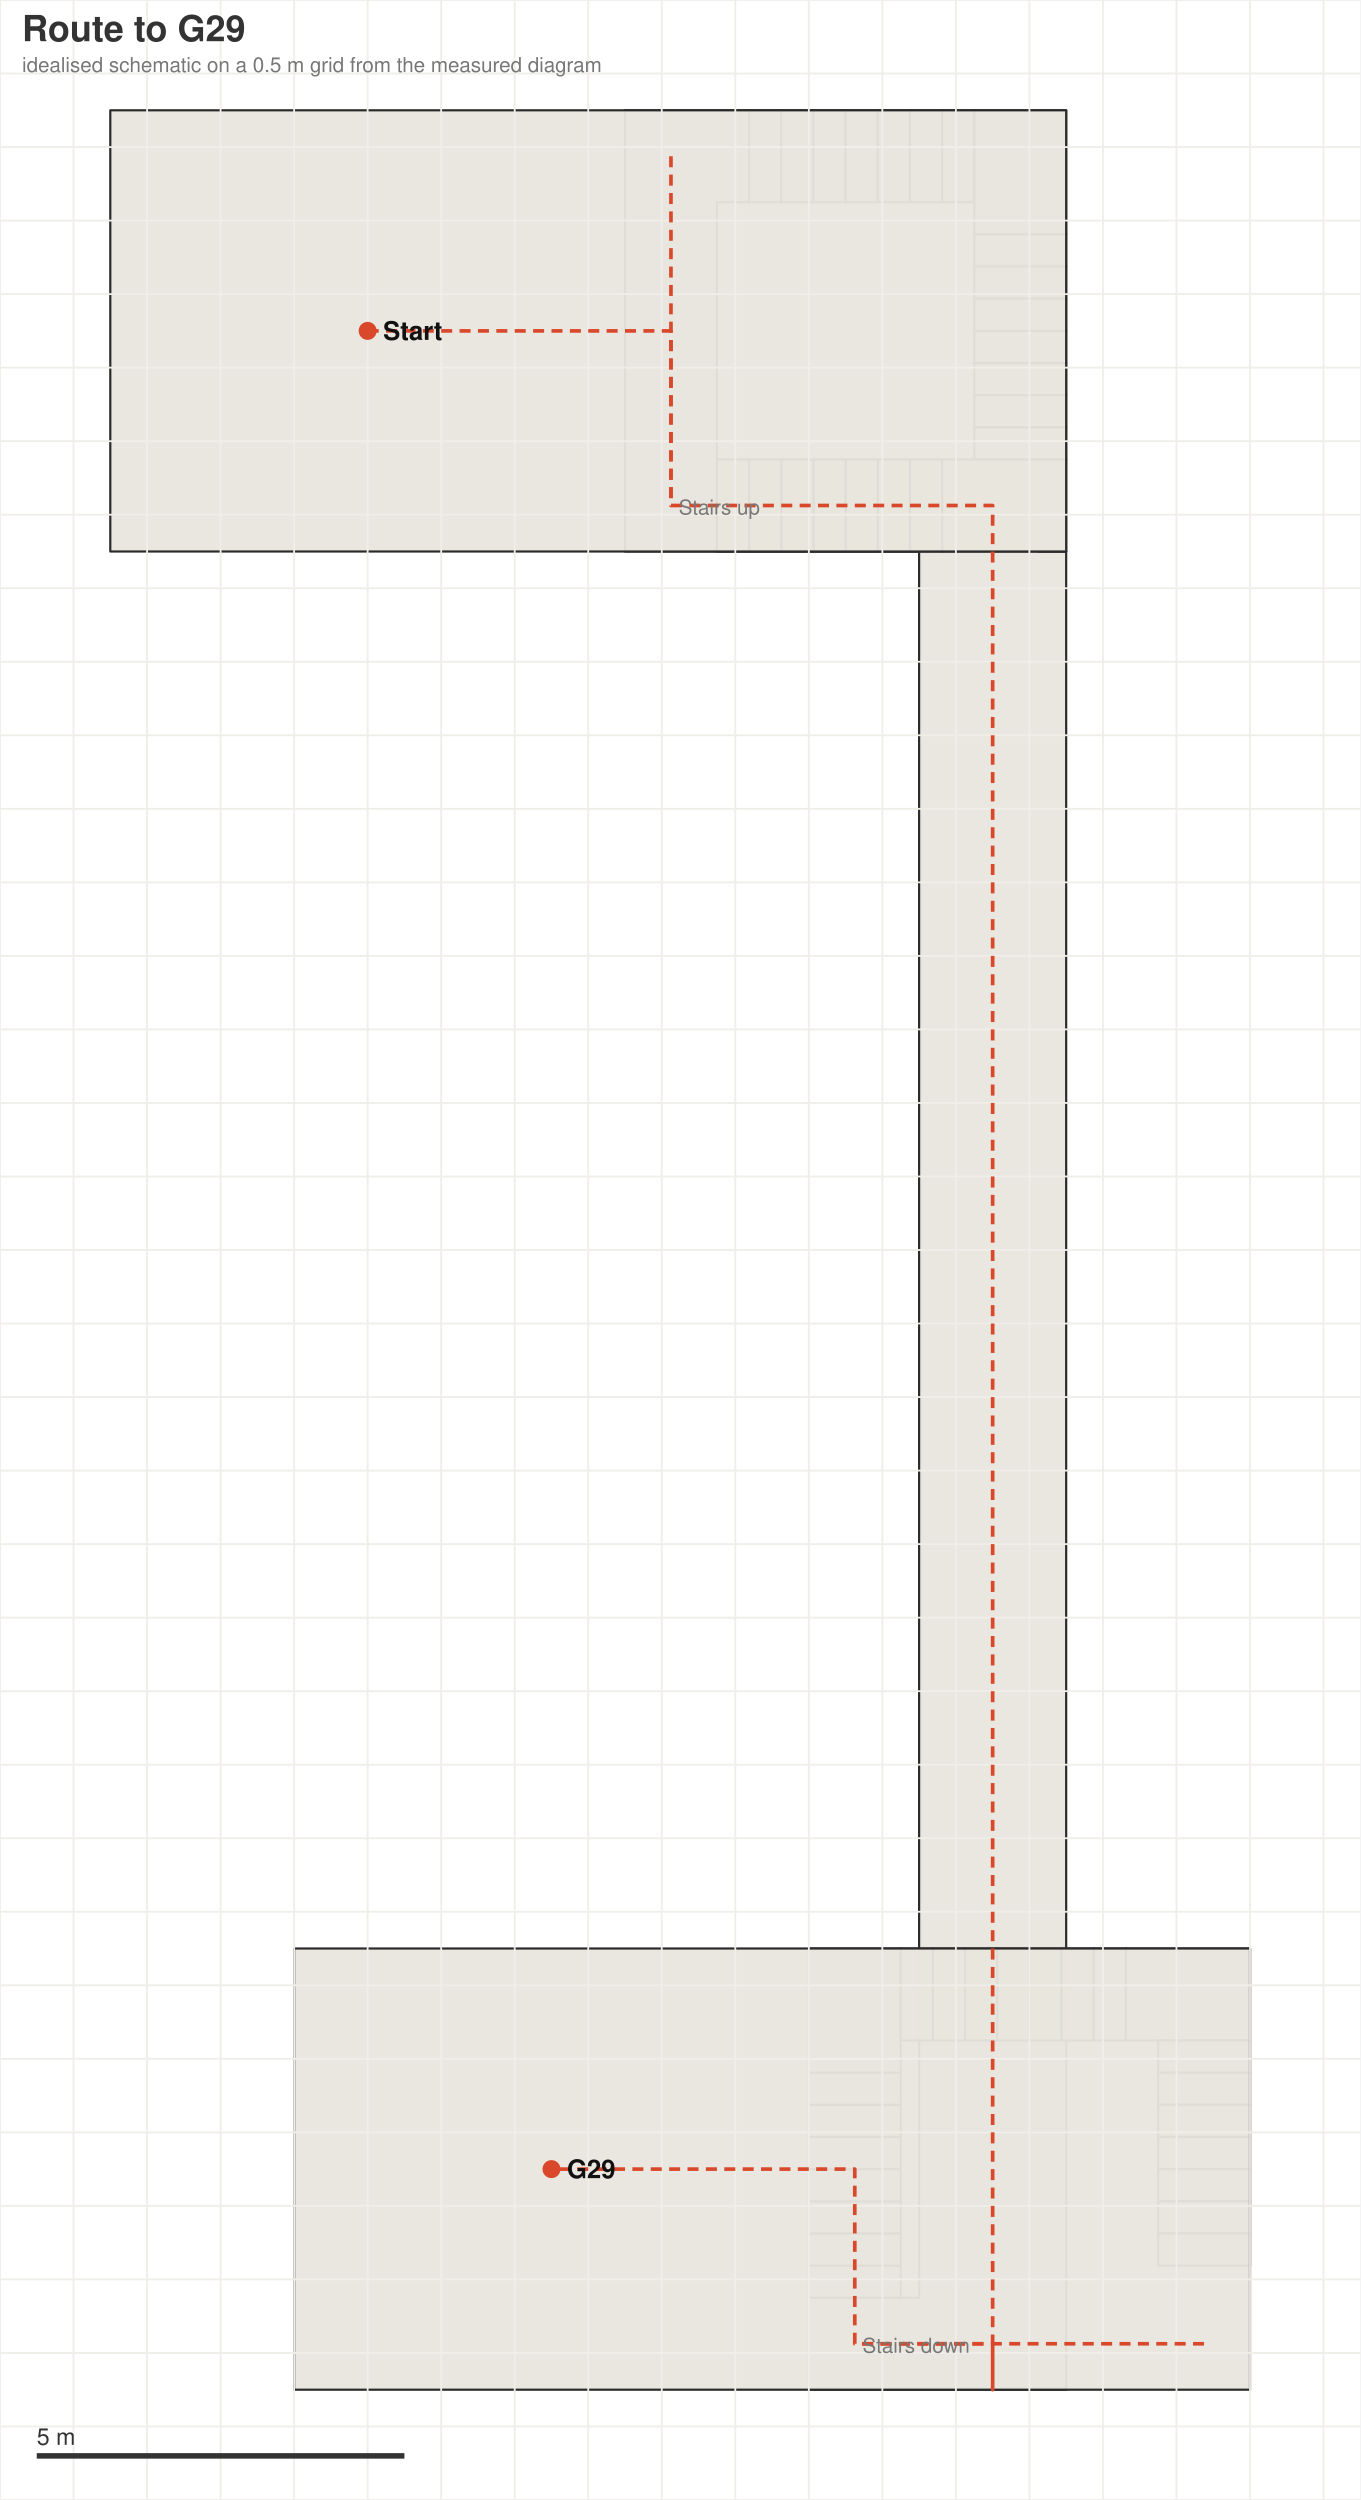
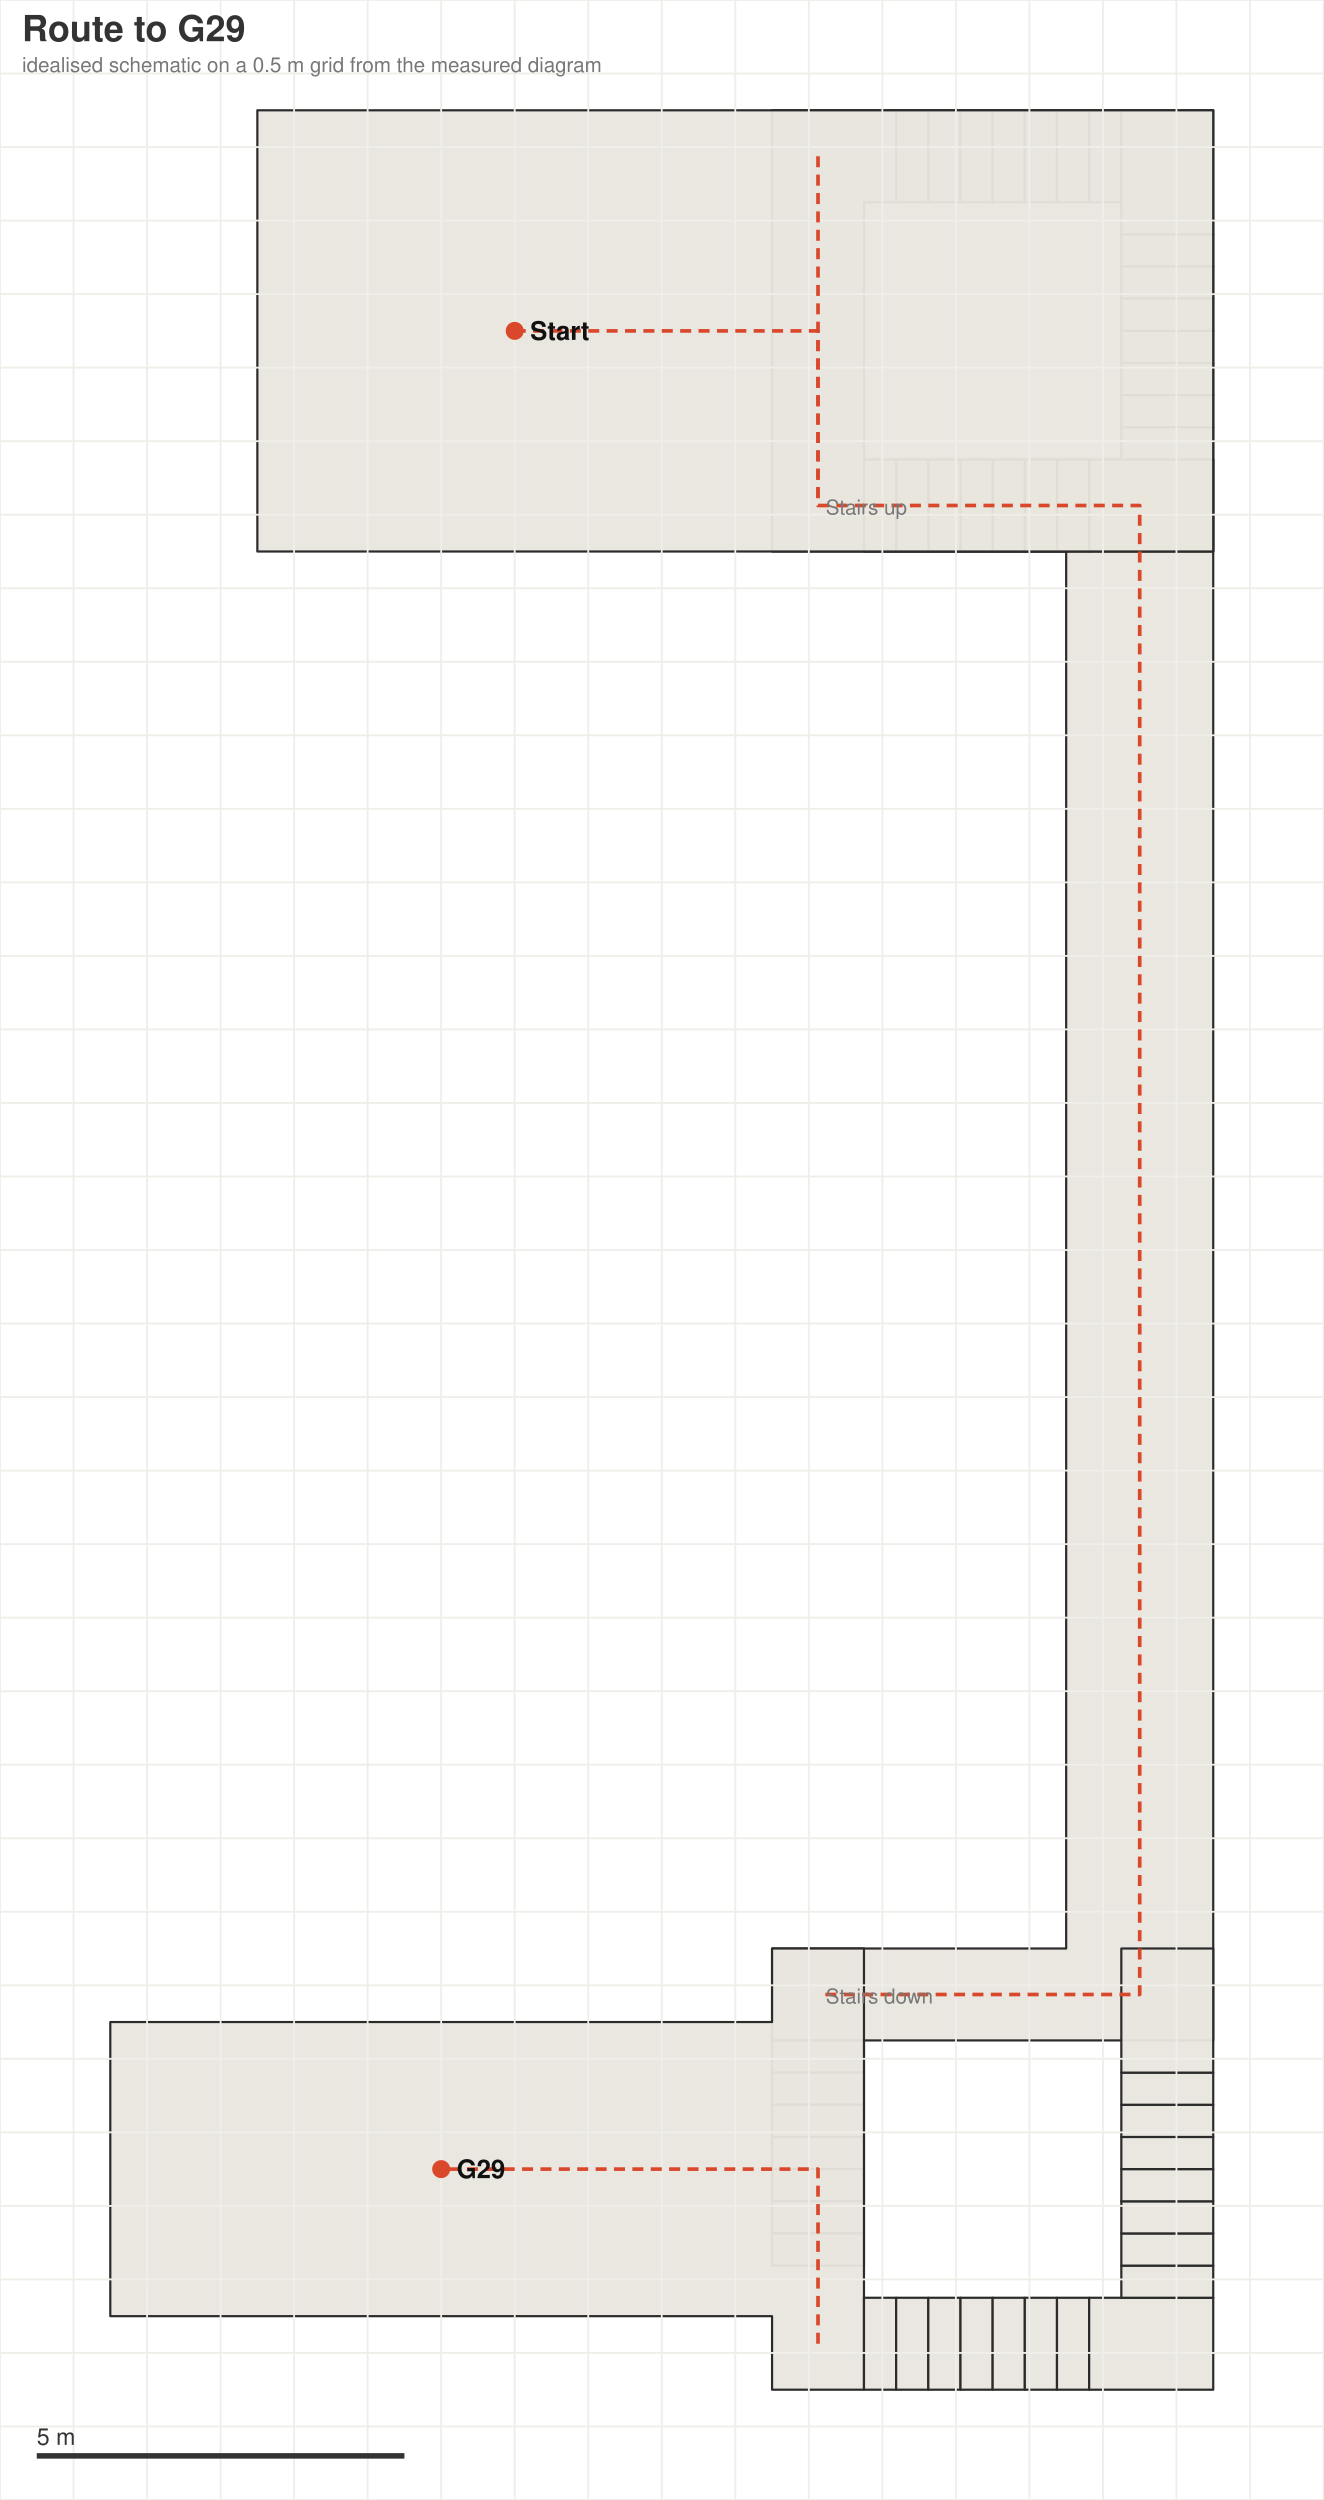
- <svg xmlns="http://www.w3.org/2000/svg" width="740" height="1360" viewBox="0 0 740.0 1360.0" font-family="Helvetica, Arial, sans-serif">
+ <svg xmlns="http://www.w3.org/2000/svg" width="720" height="1360" viewBox="0 0 720.0 1360.0" font-family="Helvetica, Arial, sans-serif">
  <rect width="100%" height="100%" fill="white" />
-   <path d="M 340,300 L 500,300 L 500,1250 L 440,1250 L 440,1300 L 580,1300 L 580,300 L 565,300 L 565,250 L 390,250 L 390,110 L 407.5,110 L 407.5,60 L 340,60 Z" fill="#e9e6df" fill-rule="evenodd" stroke="#2b2b2b" stroke-width="1.2" stroke-linejoin="round" fill-opacity="0.95" />
-   <path d="M 407.5,110 L 425,110 L 425,60 L 407.5,60 Z M 440,1250 L 490,1250 L 490,1232.5 L 440,1232.5 Z" fill="#e9e6df" fill-rule="evenodd" stroke="#2b2b2b" stroke-width="1.2" stroke-linejoin="round" fill-opacity="0.95" />
-   <path d="M 425,110 L 442.5,110 L 442.5,60 L 425,60 Z M 440,1232.5 L 490,1232.5 L 490,1215 L 440,1215 Z" fill="#e9e6df" fill-rule="evenodd" stroke="#2b2b2b" stroke-width="1.2" stroke-linejoin="round" fill-opacity="0.95" />
-   <path d="M 440,1215 L 490,1215 L 490,1197.5 L 440,1197.5 Z M 442.5,110 L 460,110 L 460,60 L 442.5,60 Z" fill="#e9e6df" fill-rule="evenodd" stroke="#2b2b2b" stroke-width="1.2" stroke-linejoin="round" fill-opacity="0.95" />
-   <path d="M 440,1197.5 L 490,1197.5 L 490,1180 L 440,1180 Z M 460,110 L 477.5,110 L 477.5,60 L 460,60 Z" fill="#e9e6df" fill-rule="evenodd" stroke="#2b2b2b" stroke-width="1.2" stroke-linejoin="round" fill-opacity="0.95" />
-   <path d="M 440,1180 L 490,1180 L 490,1162.5 L 440,1162.5 Z M 477.5,110 L 495,110 L 495,60 L 477.5,60 Z" fill="#e9e6df" fill-rule="evenodd" stroke="#2b2b2b" stroke-width="1.2" stroke-linejoin="round" fill-opacity="0.95" />
-   <path d="M 440,1162.5 L 490,1162.5 L 490,1145 L 440,1145 Z M 495,110 L 512.5,110 L 512.5,60 L 495,60 Z" fill="#e9e6df" fill-rule="evenodd" stroke="#2b2b2b" stroke-width="1.2" stroke-linejoin="round" fill-opacity="0.95" />
-   <path d="M 440,1145 L 490,1145 L 490,1127.5 L 440,1127.5 Z M 512.5,110 L 530,110 L 530,60 L 512.5,60 Z" fill="#e9e6df" fill-rule="evenodd" stroke="#2b2b2b" stroke-width="1.2" stroke-linejoin="round" fill-opacity="0.95" />
-   <path d="M 440,1127.5 L 490,1127.5 L 490,1060 L 440,1060 Z M 530,127.5 L 580,127.5 L 580,60 L 530,60 Z" fill="#e9e6df" fill-rule="evenodd" stroke="#2b2b2b" stroke-width="1.2" stroke-linejoin="round" fill-opacity="0.95" />
-   <path d="M 490,1110 L 507.5,1110 L 507.5,1060 L 490,1060 Z M 530,145 L 580,145 L 580,127.5 L 530,127.5 Z" fill="#e9e6df" fill-rule="evenodd" stroke="#2b2b2b" stroke-width="1.2" stroke-linejoin="round" fill-opacity="0.95" />
-   <path d="M 507.5,1110 L 525,1110 L 525,1060 L 507.5,1060 Z M 530,162.5 L 580,162.5 L 580,145 L 530,145 Z" fill="#e9e6df" fill-rule="evenodd" stroke="#2b2b2b" stroke-width="1.2" stroke-linejoin="round" fill-opacity="0.95" />
-   <path d="M 525,1110 L 542.5,1110 L 542.5,1060 L 525,1060 Z M 530,180 L 580,180 L 580,162.5 L 530,162.5 Z" fill="#e9e6df" fill-rule="evenodd" stroke="#2b2b2b" stroke-width="1.2" stroke-linejoin="round" fill-opacity="0.95" />
-   <path d="M 530,197.5 L 580,197.5 L 580,180 L 530,180 Z M 542.5,1110 L 560,1110 L 560,1060 L 542.5,1060 Z" fill="#e9e6df" fill-rule="evenodd" stroke="#2b2b2b" stroke-width="1.2" stroke-linejoin="round" fill-opacity="0.95" />
-   <path d="M 530,215 L 580,215 L 580,197.5 L 530,197.5 Z M 560,1110 L 577.5,1110 L 577.5,1060 L 560,1060 Z" fill="#e9e6df" fill-rule="evenodd" stroke="#2b2b2b" stroke-width="1.2" stroke-linejoin="round" fill-opacity="0.95" />
-   <path d="M 530,232.5 L 580,232.5 L 580,215 L 530,215 Z M 577.5,1110 L 595,1110 L 595,1060 L 577.5,1060 Z" fill="#e9e6df" fill-rule="evenodd" stroke="#2b2b2b" stroke-width="1.2" stroke-linejoin="round" fill-opacity="0.95" />
-   <path d="M 530,250 L 580,250 L 580,232.5 L 530,232.5 Z M 595,1110 L 612.5,1110 L 612.5,1060 L 595,1060 Z" fill="#e9e6df" fill-rule="evenodd" stroke="#2b2b2b" stroke-width="1.2" stroke-linejoin="round" fill-opacity="0.95" />
-   <path d="M 512.5,300 L 580,300 L 580,250 L 512.5,250 Z M 612.5,1110 L 680,1110 L 680,1060 L 612.5,1060 Z" fill="#e9e6df" fill-rule="evenodd" stroke="#2b2b2b" stroke-width="1.2" stroke-linejoin="round" fill-opacity="0.95" />
-   <path d="M 495,300 L 512.5,300 L 512.5,250 L 495,250 Z M 630,1127.5 L 680,1127.5 L 680,1110 L 630,1110 Z" fill="#e9e6df" fill-rule="evenodd" stroke="#2b2b2b" stroke-width="1.2" stroke-linejoin="round" fill-opacity="0.95" />
-   <path d="M 477.5,300 L 495,300 L 495,250 L 477.5,250 Z M 630,1145 L 680,1145 L 680,1127.5 L 630,1127.5 Z" fill="#e9e6df" fill-rule="evenodd" stroke="#2b2b2b" stroke-width="1.2" stroke-linejoin="round" fill-opacity="0.95" />
-   <path d="M 460,300 L 477.5,300 L 477.5,250 L 460,250 Z M 630,1162.5 L 680,1162.5 L 680,1145 L 630,1145 Z" fill="#e9e6df" fill-rule="evenodd" stroke="#2b2b2b" stroke-width="1.2" stroke-linejoin="round" fill-opacity="0.95" />
-   <path d="M 442.5,300 L 460,300 L 460,250 L 442.5,250 Z M 630,1180 L 680,1180 L 680,1162.5 L 630,1162.5 Z" fill="#e9e6df" fill-rule="evenodd" stroke="#2b2b2b" stroke-width="1.2" stroke-linejoin="round" fill-opacity="0.95" />
-   <path d="M 425,300 L 442.5,300 L 442.5,250 L 425,250 Z M 630,1197.5 L 680,1197.5 L 680,1180 L 630,1180 Z" fill="#e9e6df" fill-rule="evenodd" stroke="#2b2b2b" stroke-width="1.2" stroke-linejoin="round" fill-opacity="0.95" />
-   <path d="M 407.5,300 L 425,300 L 425,250 L 407.5,250 Z M 630,1215 L 680,1215 L 680,1197.5 L 630,1197.5 Z" fill="#e9e6df" fill-rule="evenodd" stroke="#2b2b2b" stroke-width="1.2" stroke-linejoin="round" fill-opacity="0.95" />
-   <path d="M 390,300 L 407.5,300 L 407.5,250 L 390,250 Z M 630,1232.5 L 680,1232.5 L 680,1215 L 630,1215 Z" fill="#e9e6df" fill-rule="evenodd" stroke="#2b2b2b" stroke-width="1.2" stroke-linejoin="round" fill-opacity="0.95" />
-   <path d="M 60,300 L 580,300 L 580,60 L 60,60 Z M 160,1300 L 680,1300 L 680,1060 L 160,1060 Z" fill="#e9e6df" fill-rule="evenodd" stroke="#2b2b2b" stroke-width="1.2" stroke-linejoin="round" fill-opacity="0.95" />
+   <path d="M 420,1110 L 660,1110 L 660,250 L 470,250 L 470,110 L 487.5,110 L 487.5,60 L 420,60 L 420,300 L 580,300 L 580,1060 L 420,1060 Z" fill="#e9e6df" fill-rule="evenodd" stroke="#2b2b2b" stroke-width="1.2" stroke-linejoin="round" fill-opacity="0.95" />
+   <path d="M 420,1127.5 L 470,1127.5 L 470,1110 L 420,1110 Z M 487.5,110 L 505,110 L 505,60 L 487.5,60 Z" fill="#e9e6df" fill-rule="evenodd" stroke="#2b2b2b" stroke-width="1.2" stroke-linejoin="round" fill-opacity="0.95" />
+   <path d="M 420,1145 L 470,1145 L 470,1127.5 L 420,1127.5 Z M 505,110 L 522.5,110 L 522.5,60 L 505,60 Z" fill="#e9e6df" fill-rule="evenodd" stroke="#2b2b2b" stroke-width="1.2" stroke-linejoin="round" fill-opacity="0.95" />
+   <path d="M 420,1162.5 L 470,1162.5 L 470,1145 L 420,1145 Z M 522.5,110 L 540,110 L 540,60 L 522.5,60 Z" fill="#e9e6df" fill-rule="evenodd" stroke="#2b2b2b" stroke-width="1.2" stroke-linejoin="round" fill-opacity="0.95" />
+   <path d="M 420,1180 L 470,1180 L 470,1162.5 L 420,1162.5 Z M 540,110 L 557.5,110 L 557.5,60 L 540,60 Z" fill="#e9e6df" fill-rule="evenodd" stroke="#2b2b2b" stroke-width="1.2" stroke-linejoin="round" fill-opacity="0.95" />
+   <path d="M 420,1197.5 L 470,1197.5 L 470,1180 L 420,1180 Z M 557.5,110 L 575,110 L 575,60 L 557.5,60 Z" fill="#e9e6df" fill-rule="evenodd" stroke="#2b2b2b" stroke-width="1.2" stroke-linejoin="round" fill-opacity="0.95" />
+   <path d="M 420,1215 L 470,1215 L 470,1197.5 L 420,1197.5 Z M 575,110 L 592.5,110 L 592.5,60 L 575,60 Z" fill="#e9e6df" fill-rule="evenodd" stroke="#2b2b2b" stroke-width="1.2" stroke-linejoin="round" fill-opacity="0.95" />
+   <path d="M 420,1232.5 L 470,1232.5 L 470,1215 L 420,1215 Z M 592.5,110 L 610,110 L 610,60 L 592.5,60 Z" fill="#e9e6df" fill-rule="evenodd" stroke="#2b2b2b" stroke-width="1.2" stroke-linejoin="round" fill-opacity="0.95" />
+   <path d="M 60,1260 L 420,1260 L 420,1300 L 470,1300 L 470,1060 L 420,1060 L 420,1100 L 60,1100 Z M 610,127.5 L 660,127.5 L 660,60 L 610,60 Z" fill="#e9e6df" fill-rule="evenodd" stroke="#2b2b2b" stroke-width="1.2" stroke-linejoin="round" fill-opacity="0.95" />
+   <path d="M 470,1300 L 487.5,1300 L 487.5,1250 L 470,1250 Z M 610,145 L 660,145 L 660,127.5 L 610,127.5 Z" fill="#e9e6df" fill-rule="evenodd" stroke="#2b2b2b" stroke-width="1.2" stroke-linejoin="round" fill-opacity="0.95" />
+   <path d="M 487.5,1300 L 505,1300 L 505,1250 L 487.5,1250 Z M 610,162.5 L 660,162.5 L 660,145 L 610,145 Z" fill="#e9e6df" fill-rule="evenodd" stroke="#2b2b2b" stroke-width="1.2" stroke-linejoin="round" fill-opacity="0.95" />
+   <path d="M 505,1300 L 522.5,1300 L 522.5,1250 L 505,1250 Z M 610,180 L 660,180 L 660,162.5 L 610,162.5 Z" fill="#e9e6df" fill-rule="evenodd" stroke="#2b2b2b" stroke-width="1.2" stroke-linejoin="round" fill-opacity="0.95" />
+   <path d="M 522.5,1300 L 540,1300 L 540,1250 L 522.5,1250 Z M 610,197.5 L 660,197.5 L 660,180 L 610,180 Z" fill="#e9e6df" fill-rule="evenodd" stroke="#2b2b2b" stroke-width="1.2" stroke-linejoin="round" fill-opacity="0.95" />
+   <path d="M 540,1300 L 557.5,1300 L 557.5,1250 L 540,1250 Z M 610,215 L 660,215 L 660,197.5 L 610,197.5 Z" fill="#e9e6df" fill-rule="evenodd" stroke="#2b2b2b" stroke-width="1.2" stroke-linejoin="round" fill-opacity="0.95" />
+   <path d="M 557.5,1300 L 575,1300 L 575,1250 L 557.5,1250 Z M 610,232.5 L 660,232.5 L 660,215 L 610,215 Z" fill="#e9e6df" fill-rule="evenodd" stroke="#2b2b2b" stroke-width="1.2" stroke-linejoin="round" fill-opacity="0.95" />
+   <path d="M 575,1300 L 592.5,1300 L 592.5,1250 L 575,1250 Z M 610,250 L 660,250 L 660,232.5 L 610,232.5 Z" fill="#e9e6df" fill-rule="evenodd" stroke="#2b2b2b" stroke-width="1.2" stroke-linejoin="round" fill-opacity="0.95" />
+   <path d="M 592.5,1300 L 660,1300 L 660,1250 L 592.5,1250 Z M 592.5,300 L 660,300 L 660,250 L 592.5,250 Z" fill="#e9e6df" fill-rule="evenodd" stroke="#2b2b2b" stroke-width="1.2" stroke-linejoin="round" fill-opacity="0.95" />
+   <path d="M 575,300 L 592.5,300 L 592.5,250 L 575,250 Z M 610,1250 L 660,1250 L 660,1232.5 L 610,1232.5 Z" fill="#e9e6df" fill-rule="evenodd" stroke="#2b2b2b" stroke-width="1.2" stroke-linejoin="round" fill-opacity="0.95" />
+   <path d="M 557.5,300 L 575,300 L 575,250 L 557.5,250 Z M 610,1232.5 L 660,1232.5 L 660,1215 L 610,1215 Z" fill="#e9e6df" fill-rule="evenodd" stroke="#2b2b2b" stroke-width="1.2" stroke-linejoin="round" fill-opacity="0.95" />
+   <path d="M 540,300 L 557.5,300 L 557.5,250 L 540,250 Z M 610,1215 L 660,1215 L 660,1197.5 L 610,1197.5 Z" fill="#e9e6df" fill-rule="evenodd" stroke="#2b2b2b" stroke-width="1.2" stroke-linejoin="round" fill-opacity="0.95" />
+   <path d="M 522.5,300 L 540,300 L 540,250 L 522.5,250 Z M 610,1197.5 L 660,1197.5 L 660,1180 L 610,1180 Z" fill="#e9e6df" fill-rule="evenodd" stroke="#2b2b2b" stroke-width="1.2" stroke-linejoin="round" fill-opacity="0.95" />
+   <path d="M 505,300 L 522.5,300 L 522.5,250 L 505,250 Z M 610,1180 L 660,1180 L 660,1162.5 L 610,1162.5 Z" fill="#e9e6df" fill-rule="evenodd" stroke="#2b2b2b" stroke-width="1.2" stroke-linejoin="round" fill-opacity="0.95" />
+   <path d="M 487.5,300 L 505,300 L 505,250 L 487.5,250 Z M 610,1162.5 L 660,1162.5 L 660,1145 L 610,1145 Z" fill="#e9e6df" fill-rule="evenodd" stroke="#2b2b2b" stroke-width="1.2" stroke-linejoin="round" fill-opacity="0.95" />
+   <path d="M 470,300 L 487.5,300 L 487.5,250 L 470,250 Z M 610,1145 L 660,1145 L 660,1127.5 L 610,1127.5 Z" fill="#e9e6df" fill-rule="evenodd" stroke="#2b2b2b" stroke-width="1.2" stroke-linejoin="round" fill-opacity="0.95" />
+   <path d="M 140,300 L 660,300 L 660,60 L 140,60 Z M 610,1127.5 L 660,1127.5 L 660,1060 L 610,1060 Z" fill="#e9e6df" fill-rule="evenodd" stroke="#2b2b2b" stroke-width="1.2" stroke-linejoin="round" fill-opacity="0.95" />
  <line x1="0" y1="1360" x2="0" y2="0" stroke="#f0eee9" stroke-width="1" />
  <line x1="40" y1="1360" x2="40" y2="0" stroke="#f0eee9" stroke-width="1" />
  <line x1="80" y1="1360" x2="80" y2="0" stroke="#f0eee9" stroke-width="1" />
  <line x1="120" y1="1360" x2="120" y2="0" stroke="#f0eee9" stroke-width="1" />
  <line x1="160" y1="1360" x2="160" y2="0" stroke="#f0eee9" stroke-width="1" />
  <line x1="200" y1="1360" x2="200" y2="0" stroke="#f0eee9" stroke-width="1" />
  <line x1="240" y1="1360" x2="240" y2="0" stroke="#f0eee9" stroke-width="1" />
  <line x1="280" y1="1360" x2="280" y2="0" stroke="#f0eee9" stroke-width="1" />
  <line x1="320" y1="1360" x2="320" y2="0" stroke="#f0eee9" stroke-width="1" />
  <line x1="360" y1="1360" x2="360" y2="0" stroke="#f0eee9" stroke-width="1" />
  <line x1="400" y1="1360" x2="400" y2="0" stroke="#f0eee9" stroke-width="1" />
  <line x1="440" y1="1360" x2="440" y2="0" stroke="#f0eee9" stroke-width="1" />
  <line x1="480" y1="1360" x2="480" y2="0" stroke="#f0eee9" stroke-width="1" />
  <line x1="520" y1="1360" x2="520" y2="0" stroke="#f0eee9" stroke-width="1" />
  <line x1="560" y1="1360" x2="560" y2="0" stroke="#f0eee9" stroke-width="1" />
  <line x1="600" y1="1360" x2="600" y2="0" stroke="#f0eee9" stroke-width="1" />
  <line x1="640" y1="1360" x2="640" y2="0" stroke="#f0eee9" stroke-width="1" />
  <line x1="680" y1="1360" x2="680" y2="0" stroke="#f0eee9" stroke-width="1" />
  <line x1="720" y1="1360" x2="720" y2="0" stroke="#f0eee9" stroke-width="1" />
-   <line x1="0" y1="1360" x2="740" y2="1360" stroke="#f0eee9" stroke-width="1" />
-   <line x1="0" y1="1320" x2="740" y2="1320" stroke="#f0eee9" stroke-width="1" />
-   <line x1="0" y1="1280" x2="740" y2="1280" stroke="#f0eee9" stroke-width="1" />
-   <line x1="0" y1="1240" x2="740" y2="1240" stroke="#f0eee9" stroke-width="1" />
-   <line x1="0" y1="1200" x2="740" y2="1200" stroke="#f0eee9" stroke-width="1" />
-   <line x1="0" y1="1160" x2="740" y2="1160" stroke="#f0eee9" stroke-width="1" />
-   <line x1="0" y1="1120" x2="740" y2="1120" stroke="#f0eee9" stroke-width="1" />
-   <line x1="0" y1="1080" x2="740" y2="1080" stroke="#f0eee9" stroke-width="1" />
-   <line x1="0" y1="1040" x2="740" y2="1040" stroke="#f0eee9" stroke-width="1" />
-   <line x1="0" y1="1000" x2="740" y2="1000" stroke="#f0eee9" stroke-width="1" />
-   <line x1="0" y1="960" x2="740" y2="960" stroke="#f0eee9" stroke-width="1" />
-   <line x1="0" y1="920" x2="740" y2="920" stroke="#f0eee9" stroke-width="1" />
-   <line x1="0" y1="880" x2="740" y2="880" stroke="#f0eee9" stroke-width="1" />
-   <line x1="0" y1="840" x2="740" y2="840" stroke="#f0eee9" stroke-width="1" />
-   <line x1="0" y1="800" x2="740" y2="800" stroke="#f0eee9" stroke-width="1" />
-   <line x1="0" y1="760" x2="740" y2="760" stroke="#f0eee9" stroke-width="1" />
-   <line x1="0" y1="720" x2="740" y2="720" stroke="#f0eee9" stroke-width="1" />
-   <line x1="0" y1="680" x2="740" y2="680" stroke="#f0eee9" stroke-width="1" />
-   <line x1="0" y1="640" x2="740" y2="640" stroke="#f0eee9" stroke-width="1" />
-   <line x1="0" y1="600" x2="740" y2="600" stroke="#f0eee9" stroke-width="1" />
-   <line x1="0" y1="560" x2="740" y2="560" stroke="#f0eee9" stroke-width="1" />
-   <line x1="0" y1="520" x2="740" y2="520" stroke="#f0eee9" stroke-width="1" />
-   <line x1="0" y1="480" x2="740" y2="480" stroke="#f0eee9" stroke-width="1" />
-   <line x1="0" y1="440" x2="740" y2="440" stroke="#f0eee9" stroke-width="1" />
-   <line x1="0" y1="400" x2="740" y2="400" stroke="#f0eee9" stroke-width="1" />
-   <line x1="0" y1="360" x2="740" y2="360" stroke="#f0eee9" stroke-width="1" />
-   <line x1="0" y1="320" x2="740" y2="320" stroke="#f0eee9" stroke-width="1" />
-   <line x1="0" y1="280" x2="740" y2="280" stroke="#f0eee9" stroke-width="1" />
-   <line x1="0" y1="240" x2="740" y2="240" stroke="#f0eee9" stroke-width="1" />
-   <line x1="0" y1="200" x2="740" y2="200" stroke="#f0eee9" stroke-width="1" />
-   <line x1="0" y1="160" x2="740" y2="160" stroke="#f0eee9" stroke-width="1" />
-   <line x1="0" y1="120" x2="740" y2="120" stroke="#f0eee9" stroke-width="1" />
-   <line x1="0" y1="80" x2="740" y2="80" stroke="#f0eee9" stroke-width="1" />
-   <line x1="0" y1="40" x2="740" y2="40" stroke="#f0eee9" stroke-width="1" />
-   <line x1="0" y1="0" x2="740" y2="0" stroke="#f0eee9" stroke-width="1" />
-   <polyline points="200,180 340,180 340,180 365,180 365,180 365,275" fill="none" stroke="#d9482b" stroke-width="2" stroke-dasharray="6 4" stroke-linejoin="round" />
-   <polyline points="365,85 365,275 540,275 540,275 540,300 540,1300 540,1275 540,1275 465,1275" fill="none" stroke="#d9482b" stroke-width="2" stroke-dasharray="6 4" stroke-linejoin="round" />
-   <polyline points="655,1275 465,1275 465,1180 465,1180 440,1180 300,1180 300,1180" fill="none" stroke="#d9482b" stroke-width="2" stroke-dasharray="6 4" stroke-linejoin="round" />
-   <circle cx="200" cy="180" r="4.9" fill="#d9482b" />
-   <text x="208.4" y="184.9" font-size="14" fill="#111111" font-weight="600">Start</text>
-   <circle cx="300" cy="1180" r="4.9" fill="#d9482b" />
-   <text x="308.4" y="1184.9" font-size="14" fill="#111111" font-weight="600">G29</text>
-   <text x="369.2" y="279.9" font-size="11.2" fill="#777777" font-weight="500">Stairs up</text>
-   <text x="469.2" y="1279.9" font-size="11.2" fill="#777777" font-weight="500">Stairs down</text>
+   <line x1="0" y1="1360" x2="720" y2="1360" stroke="#f0eee9" stroke-width="1" />
+   <line x1="0" y1="1320" x2="720" y2="1320" stroke="#f0eee9" stroke-width="1" />
+   <line x1="0" y1="1280" x2="720" y2="1280" stroke="#f0eee9" stroke-width="1" />
+   <line x1="0" y1="1240" x2="720" y2="1240" stroke="#f0eee9" stroke-width="1" />
+   <line x1="0" y1="1200" x2="720" y2="1200" stroke="#f0eee9" stroke-width="1" />
+   <line x1="0" y1="1160" x2="720" y2="1160" stroke="#f0eee9" stroke-width="1" />
+   <line x1="0" y1="1120" x2="720" y2="1120" stroke="#f0eee9" stroke-width="1" />
+   <line x1="0" y1="1080" x2="720" y2="1080" stroke="#f0eee9" stroke-width="1" />
+   <line x1="0" y1="1040" x2="720" y2="1040" stroke="#f0eee9" stroke-width="1" />
+   <line x1="0" y1="1000" x2="720" y2="1000" stroke="#f0eee9" stroke-width="1" />
+   <line x1="0" y1="960" x2="720" y2="960" stroke="#f0eee9" stroke-width="1" />
+   <line x1="0" y1="920" x2="720" y2="920" stroke="#f0eee9" stroke-width="1" />
+   <line x1="0" y1="880" x2="720" y2="880" stroke="#f0eee9" stroke-width="1" />
+   <line x1="0" y1="840" x2="720" y2="840" stroke="#f0eee9" stroke-width="1" />
+   <line x1="0" y1="800" x2="720" y2="800" stroke="#f0eee9" stroke-width="1" />
+   <line x1="0" y1="760" x2="720" y2="760" stroke="#f0eee9" stroke-width="1" />
+   <line x1="0" y1="720" x2="720" y2="720" stroke="#f0eee9" stroke-width="1" />
+   <line x1="0" y1="680" x2="720" y2="680" stroke="#f0eee9" stroke-width="1" />
+   <line x1="0" y1="640" x2="720" y2="640" stroke="#f0eee9" stroke-width="1" />
+   <line x1="0" y1="600" x2="720" y2="600" stroke="#f0eee9" stroke-width="1" />
+   <line x1="0" y1="560" x2="720" y2="560" stroke="#f0eee9" stroke-width="1" />
+   <line x1="0" y1="520" x2="720" y2="520" stroke="#f0eee9" stroke-width="1" />
+   <line x1="0" y1="480" x2="720" y2="480" stroke="#f0eee9" stroke-width="1" />
+   <line x1="0" y1="440" x2="720" y2="440" stroke="#f0eee9" stroke-width="1" />
+   <line x1="0" y1="400" x2="720" y2="400" stroke="#f0eee9" stroke-width="1" />
+   <line x1="0" y1="360" x2="720" y2="360" stroke="#f0eee9" stroke-width="1" />
+   <line x1="0" y1="320" x2="720" y2="320" stroke="#f0eee9" stroke-width="1" />
+   <line x1="0" y1="280" x2="720" y2="280" stroke="#f0eee9" stroke-width="1" />
+   <line x1="0" y1="240" x2="720" y2="240" stroke="#f0eee9" stroke-width="1" />
+   <line x1="0" y1="200" x2="720" y2="200" stroke="#f0eee9" stroke-width="1" />
+   <line x1="0" y1="160" x2="720" y2="160" stroke="#f0eee9" stroke-width="1" />
+   <line x1="0" y1="120" x2="720" y2="120" stroke="#f0eee9" stroke-width="1" />
+   <line x1="0" y1="80" x2="720" y2="80" stroke="#f0eee9" stroke-width="1" />
+   <line x1="0" y1="40" x2="720" y2="40" stroke="#f0eee9" stroke-width="1" />
+   <line x1="0" y1="0" x2="720" y2="0" stroke="#f0eee9" stroke-width="1" />
+   <polyline points="280,180 420,180 420,180 445,180 445,180 445,275" fill="none" stroke="#d9482b" stroke-width="2" stroke-dasharray="6 4" stroke-linejoin="round" />
+   <polyline points="445,85 445,275 620,275 620,275 620,300 620,1060 620,1085 620,1085 445,1085" fill="none" stroke="#d9482b" stroke-width="2" stroke-dasharray="6 4" stroke-linejoin="round" />
+   <polyline points="445,1275 445,1180 445,1180 420,1180 240,1180 240,1180" fill="none" stroke="#d9482b" stroke-width="2" stroke-dasharray="6 4" stroke-linejoin="round" />
+   <circle cx="280" cy="180" r="4.9" fill="#d9482b" />
+   <text x="288.4" y="184.9" font-size="14" fill="#111111" font-weight="600">Start</text>
+   <circle cx="240" cy="1180" r="4.9" fill="#d9482b" />
+   <text x="248.4" y="1184.9" font-size="14" fill="#111111" font-weight="600">G29</text>
+   <text x="449.2" y="279.9" font-size="11.2" fill="#777777" font-weight="500">Stairs up</text>
+   <text x="449.2" y="1089.9" font-size="11.2" fill="#777777" font-weight="500">Stairs down</text>
  <line x1="20" y1="1336" x2="220" y2="1336" stroke="#333333" stroke-width="3" />
  <text x="20" y="1330" font-size="12.6" fill="#333333">5 m</text>
  <text x="12" y="22.4" font-size="19.6" fill="#333333" font-weight="700">Route to G29</text>
  <text x="12" y="39.2" font-size="11.2" fill="#777777">idealised schematic on a 0.5 m grid from the measured diagram</text>
</svg>
